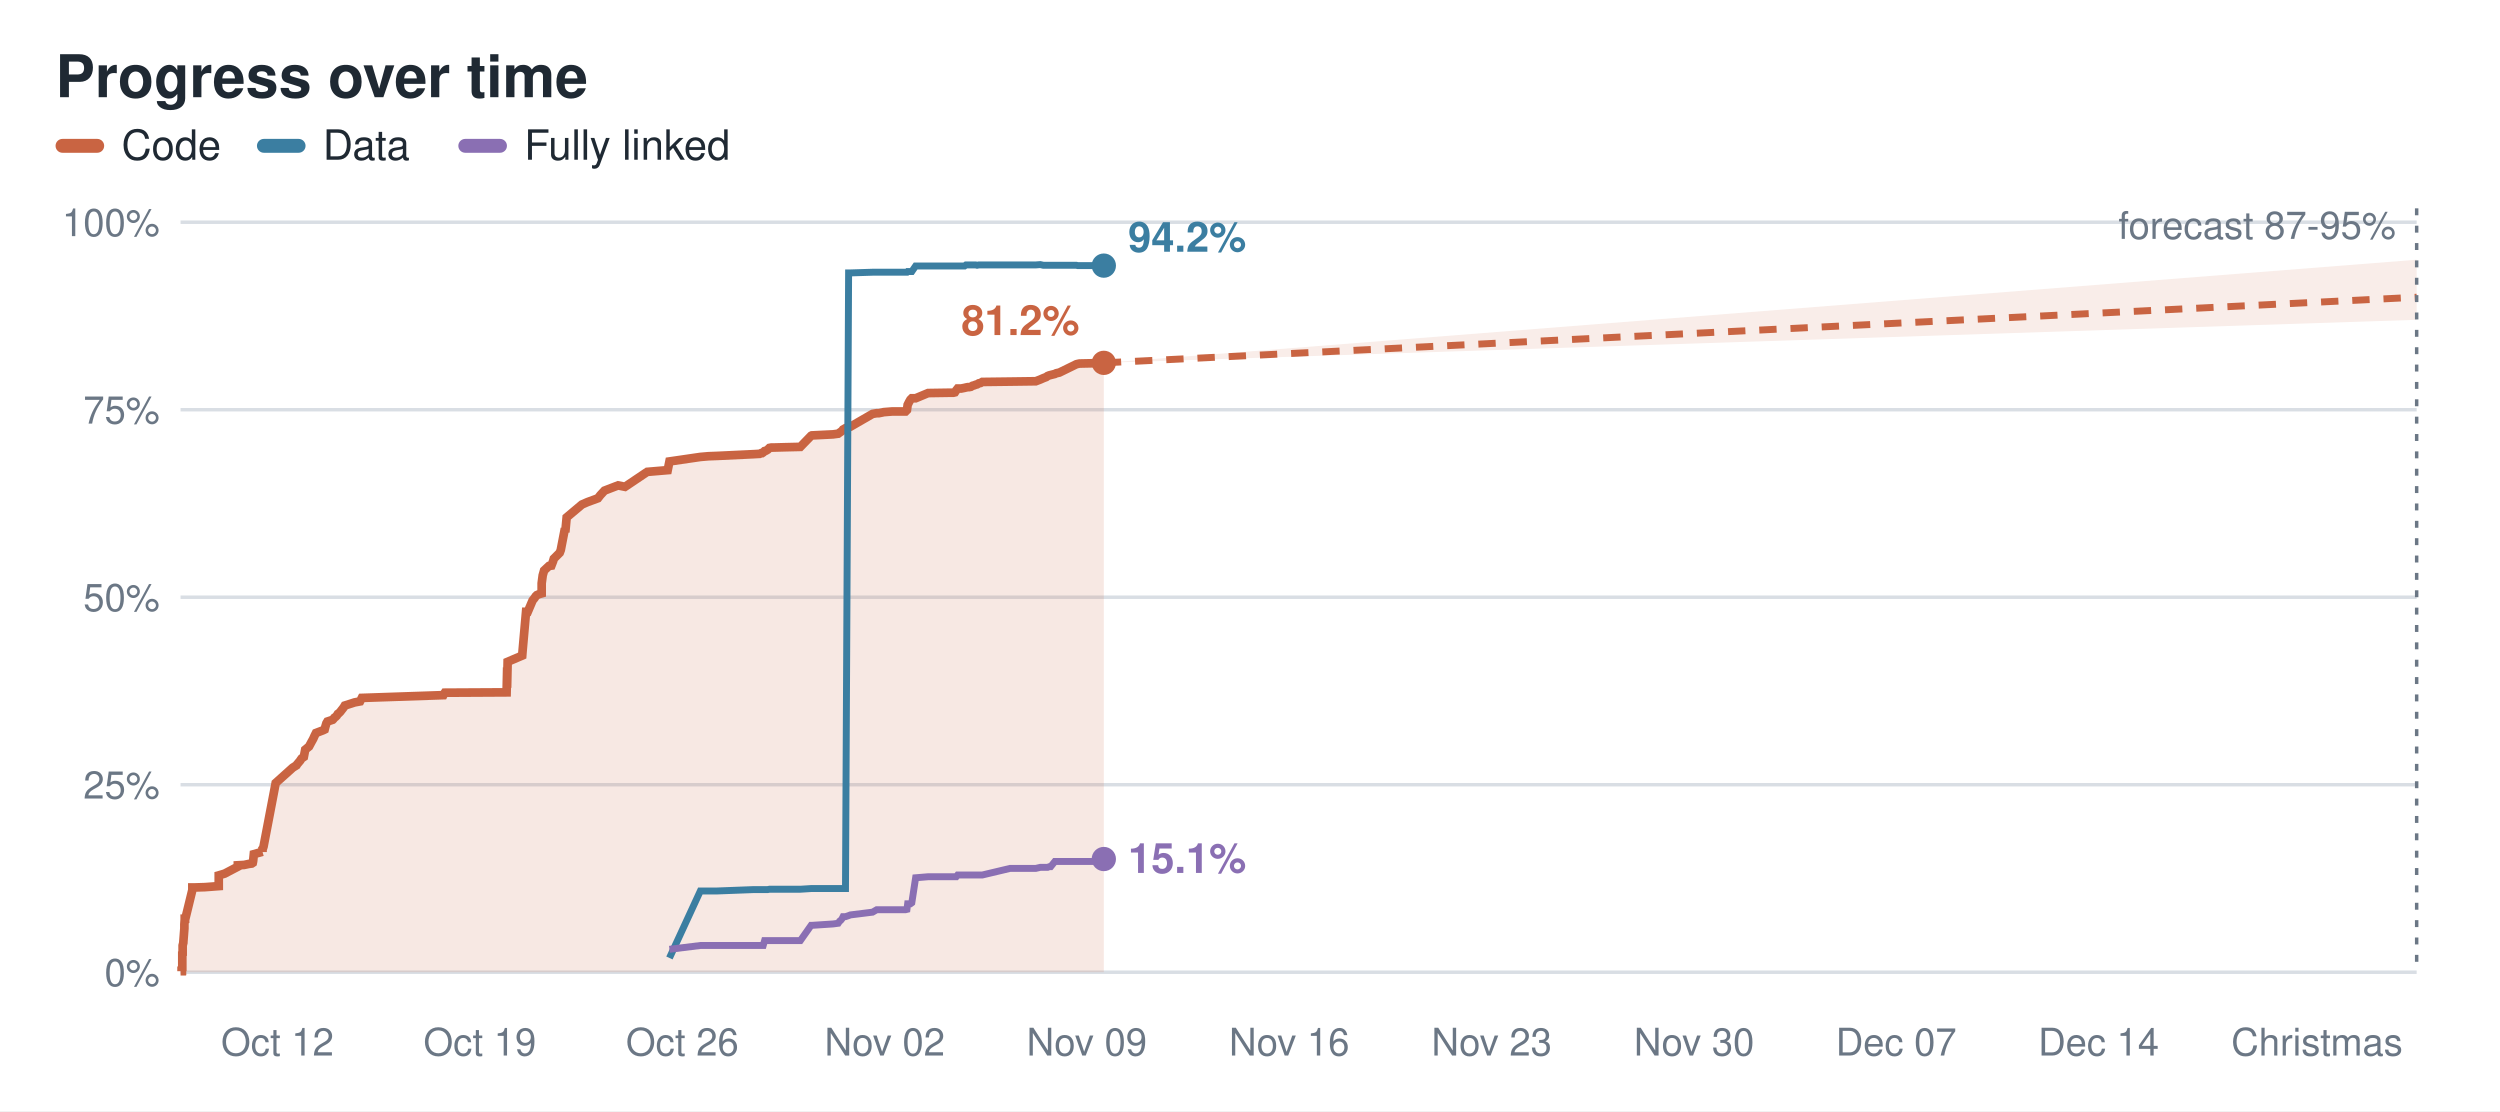
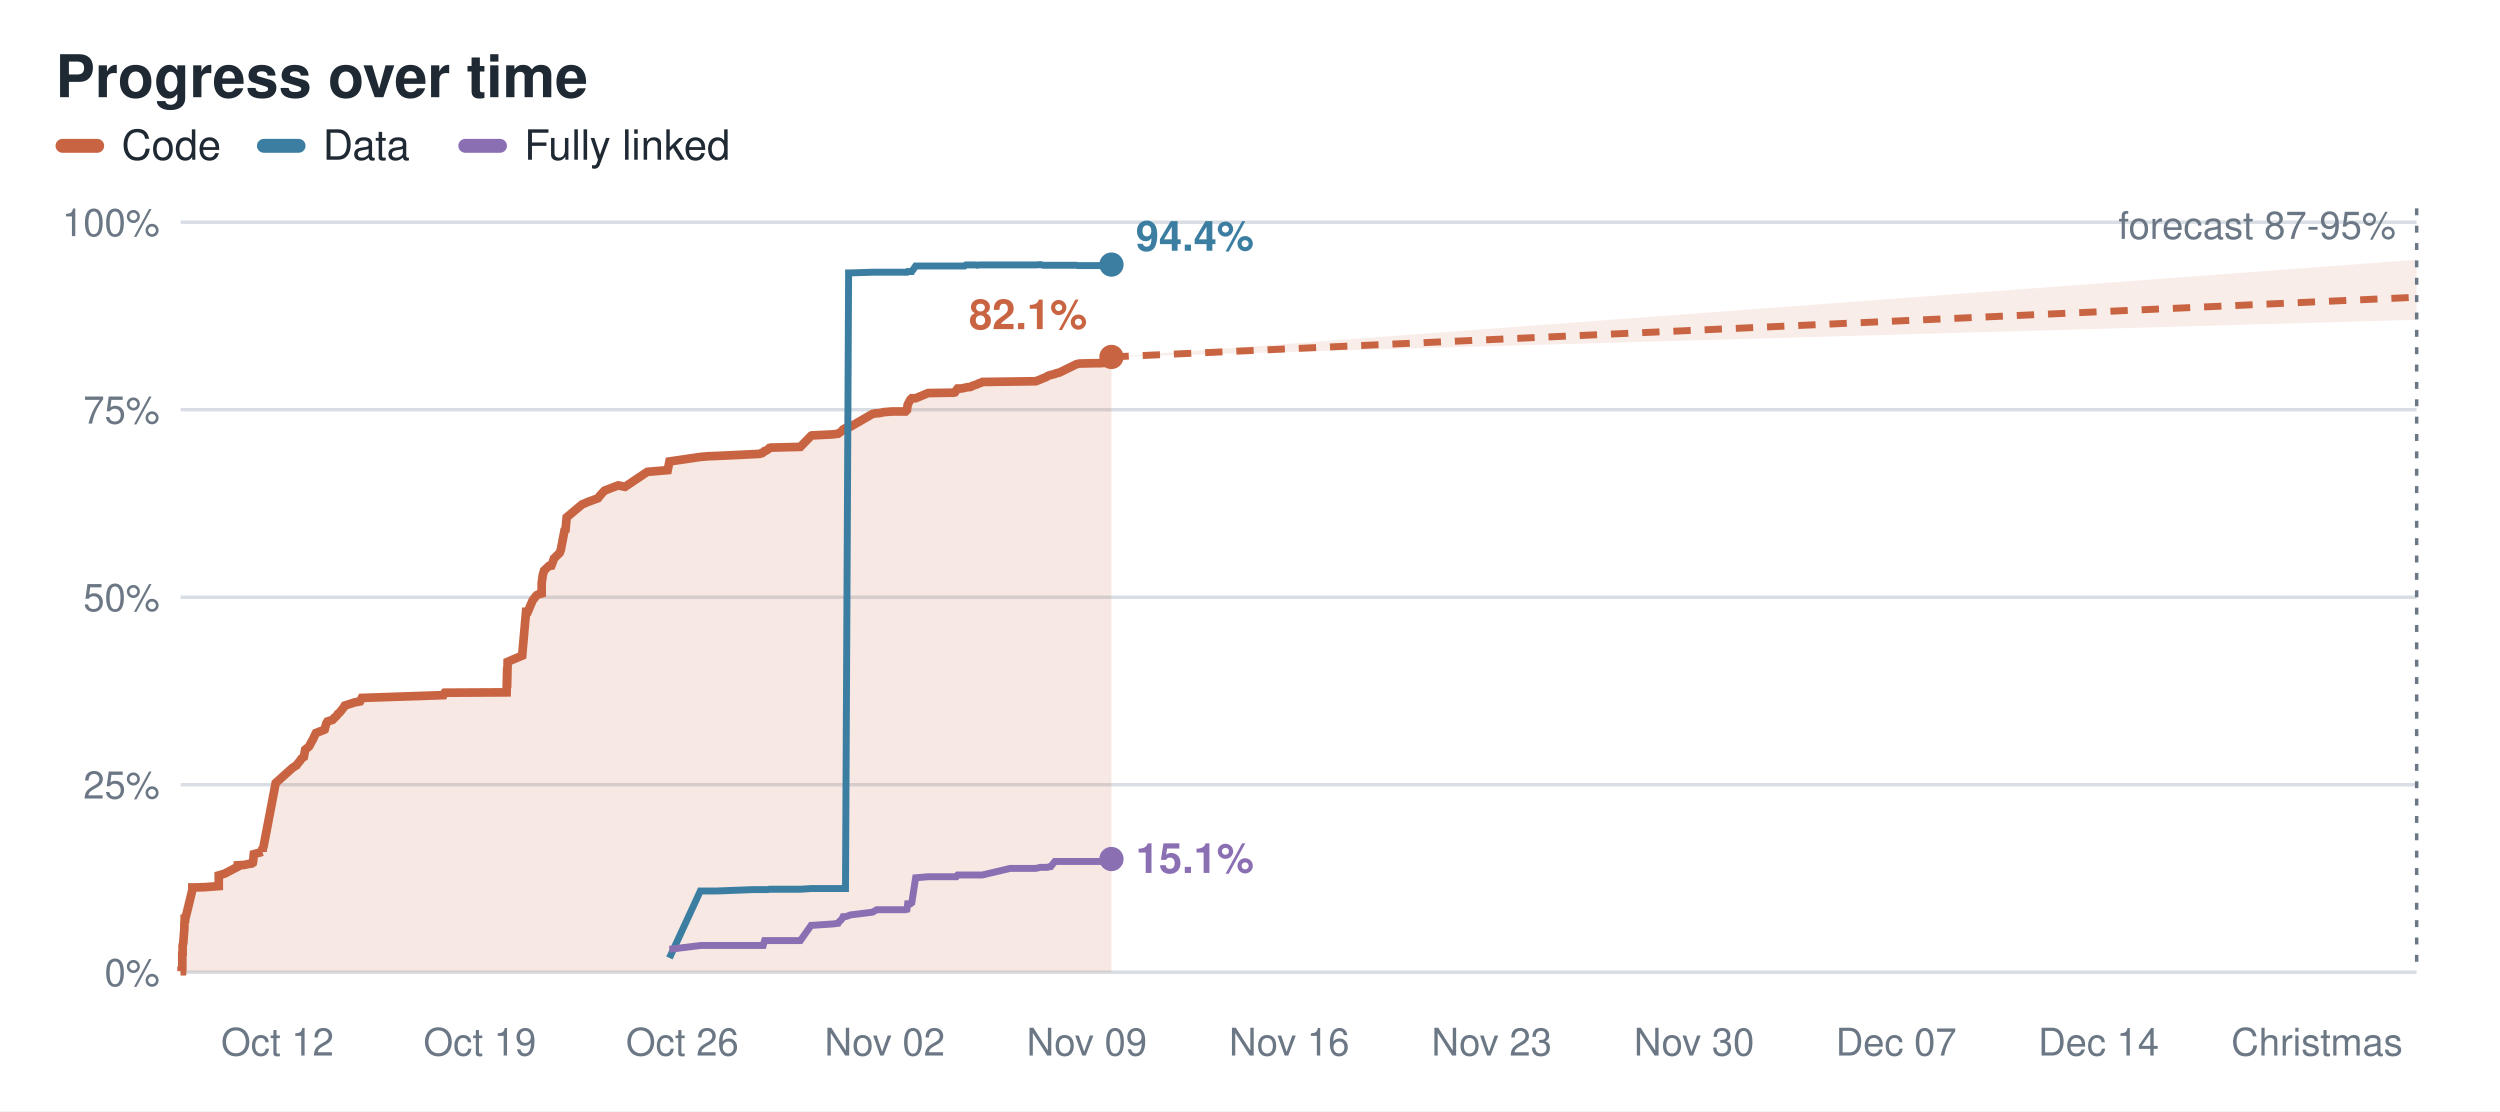
<svg xmlns="http://www.w3.org/2000/svg" viewBox="0 0 720 320" width="720" height="320" font-family="-apple-system,Segoe UI,Helvetica,Arial,sans-serif" role="img" aria-label="Progress over time">
  <rect width="100%" height="100%" fill="#ffffff" />
  <text x="16" y="28" font-size="17" font-weight="600" fill="#1f2933">Progress over time</text>
  <rect x="16" y="40" width="14" height="4" rx="2" fill="#c96442" />
  <text x="35" y="46" font-size="12" fill="#1f2933">Code</text>
  <rect x="74" y="40" width="14" height="4" rx="2" fill="#3b7ea1" />
  <text x="93" y="46" font-size="12" fill="#1f2933">Data</text>
  <rect x="132" y="40" width="14" height="4" rx="2" fill="#8a6fb3" />
  <text x="151" y="46" font-size="12" fill="#1f2933">Fully linked</text>
  <line x1="52" y1="280.0" x2="696" y2="280.0" stroke="#d9dee4" />
  <text x="46" y="284.0" font-size="11" fill="#6b7785" text-anchor="end">0%</text>
  <line x1="52" y1="226.0" x2="696" y2="226.0" stroke="#d9dee4" />
  <text x="46" y="230.0" font-size="11" fill="#6b7785" text-anchor="end">25%</text>
  <line x1="52" y1="172.0" x2="696" y2="172.0" stroke="#d9dee4" />
  <text x="46" y="176.0" font-size="11" fill="#6b7785" text-anchor="end">50%</text>
  <line x1="52" y1="118.0" x2="696" y2="118.0" stroke="#d9dee4" />
  <text x="46" y="122.0" font-size="11" fill="#6b7785" text-anchor="end">75%</text>
  <line x1="52" y1="64.0" x2="696" y2="64.0" stroke="#d9dee4" />
  <text x="46" y="68.0" font-size="11" fill="#6b7785" text-anchor="end">100%</text>
  <text x="79.9" y="304" font-size="11" fill="#6b7785" text-anchor="middle">Oct 12</text>
  <text x="138.2" y="304" font-size="11" fill="#6b7785" text-anchor="middle">Oct 19</text>
  <text x="196.5" y="304" font-size="11" fill="#6b7785" text-anchor="middle">Oct 26</text>
  <text x="254.8" y="304" font-size="11" fill="#6b7785" text-anchor="middle">Nov 02</text>
  <text x="313.0" y="304" font-size="11" fill="#6b7785" text-anchor="middle">Nov 09</text>
  <text x="371.3" y="304" font-size="11" fill="#6b7785" text-anchor="middle">Nov 16</text>
  <text x="429.6" y="304" font-size="11" fill="#6b7785" text-anchor="middle">Nov 23</text>
  <text x="487.9" y="304" font-size="11" fill="#6b7785" text-anchor="middle">Nov 30</text>
  <text x="546.1" y="304" font-size="11" fill="#6b7785" text-anchor="middle">Dec 07</text>
  <text x="604.4" y="304" font-size="11" fill="#6b7785" text-anchor="middle">Dec 14</text>
-   <polygon points="317.9,104.5 696.0,74.8 696.0,92.1" fill="#c96442" opacity="0.12" />
-   <line x1="317.9" y1="104.5" x2="696.0" y2="85.6" stroke="#c96442" stroke-width="2" stroke-dasharray="5,4" />
+   <polygon points="320.1,102.8 696.0,74.8 696.0,92.1" fill="#c96442" opacity="0.12" />
+   <line x1="320.1" y1="102.8" x2="696.0" y2="85.6" stroke="#c96442" stroke-width="2" stroke-dasharray="5,4" />
  <line x1="696.0" y1="60" x2="696.0" y2="280.0" stroke="#6b7785" stroke-dasharray="2,3" />
  <text x="692.0" y="304" font-size="11" fill="#6b7785" text-anchor="end">Christmas</text>
  <text x="690.0" y="68.8" font-size="11" fill="#6b7785" text-anchor="end">forecast 87-95%</text>
-   <polygon points="52.0,280.0 52.0,279.7 52.0,279.7 52.1,279.7 52.1,279.7 52.3,279.7 52.3,279.7 52.3,279.7 52.3,279.7 52.3,279.6 52.3,279.6 52.3,279.6 52.3,279.6 52.4,279.6 52.4,279.5 52.4,279.5 52.4,279.5 52.4,279.5 52.4,279.5 52.4,279.4 52.4,279.4 52.4,279.4 52.4,279.4 52.4,279.4 52.4,279.3 52.4,279.3 52.4,279.3 52.4,279.3 52.4,279.2 52.4,279.2 52.5,279.1 52.5,279.1 52.5,279.0 52.5,279.0 52.5,278.9 52.5,278.9 52.5,278.9 52.5,278.8 52.5,278.8 52.5,278.7 52.5,278.7 52.5,278.6 52.5,274.0 52.6,275.3 52.6,274.0 52.6,274.0 52.6,274.0 52.6,272.9 52.6,272.3 52.8,271.5 52.8,271.3 53.1,267.4 53.1,267.0 53.1,266.2 53.2,264.8 53.2,264.7 53.2,264.6 53.3,264.6 53.3,264.4 53.3,264.3 53.3,264.4 53.3,264.4 53.3,264.4 53.4,264.5 55.4,256.3 55.4,255.7 55.4,255.6 55.7,255.6 55.8,255.6 59.0,255.5 63.0,255.2 63.0,252.1 64.7,251.6 68.5,249.6 68.5,249.2 70.3,249.1 71.7,248.8 72.5,248.7 72.5,248.7 72.8,248.5 72.9,248.0 73.1,246.0 75.6,245.3 75.6,245.4 75.6,244.5 75.7,244.4 75.9,243.8 79.4,225.5 84.3,221.1 85.4,220.4 85.5,220.2 86.5,219.0 86.6,218.8 86.9,218.4 87.5,218.0 87.9,215.9 89.0,215.0 89.7,213.7 90.2,212.8 90.6,211.9 91.0,211.1 93.1,210.3 93.5,210.1 93.7,209.3 94.0,208.3 94.3,207.8 95.8,207.3 96.0,207.1 96.3,206.7 96.6,206.5 97.0,206.1 97.3,205.6 97.6,205.4 98.0,205.0 98.3,204.6 98.7,204.1 99.0,203.7 99.3,203.2 101.5,202.5 102.1,202.3 103.7,202.0 104.2,201.0 127.7,200.2 127.9,199.8 128.1,199.5 145.9,199.4 146.0,195.1 146.1,195.2 146.2,190.6 150.4,188.8 150.5,187.5 151.5,176.2 152.0,176.2 153.4,172.9 153.9,172.3 154.3,171.7 154.6,171.4 155.3,171.1 156.0,170.9 156.0,168.0 156.3,165.7 156.7,164.3 158.1,163.0 158.8,162.9 159.3,161.6 159.5,160.9 161.2,159.2 161.5,158.4 162.7,152.2 162.8,153.3 163.2,149.0 167.6,145.3 169.2,144.6 172.2,143.5 172.9,142.6 174.1,141.3 178.0,139.8 180.0,140.2 186.4,135.9 192.3,135.4 192.8,132.9 201.7,131.6 204.0,131.4 206.6,131.3 217.1,130.8 218.8,130.7 219.2,130.5 219.5,130.5 219.8,130.3 220.2,129.9 220.6,129.8 221.1,129.5 221.6,129.0 222.1,128.9 222.6,128.9 226.3,128.8 230.5,128.7 233.6,125.5 233.8,125.4 239.9,125.1 241.4,124.9 241.8,124.6 242.1,124.4 242.5,124.1 242.8,123.7 243.5,123.3 244.4,123.1 244.9,122.9 251.3,119.2 252.5,119.0 253.1,119.0 254.1,118.8 254.5,118.7 257.0,118.5 260.8,118.5 261.2,118.1 261.4,116.6 261.8,115.8 262.2,115.1 262.6,114.7 263.7,114.7 267.3,113.2 267.5,113.2 273.9,113.1 274.6,113.1 275.0,113.0 275.4,112.4 275.8,111.9 276.4,111.9 276.8,111.9 277.3,111.8 277.8,111.7 278.2,111.6 278.7,111.5 279.1,111.5 279.6,111.4 280.1,111.1 280.5,111.0 281.0,110.8 281.4,110.7 281.9,110.4 282.4,110.3 282.9,110.0 290.9,109.9 298.3,109.8 299.6,109.3 300.5,108.9 301.3,108.6 301.7,108.3 302.2,108.1 302.6,108.0 303.8,107.7 304.2,107.5 305.1,107.3 310.0,104.9 310.4,104.8 310.9,104.7 315.6,104.6 316.0,104.6 317.1,104.6 317.9,104.5 317.9,280.0" fill="#c96442" opacity="0.15" />
-   <polyline points="52.0,279.7 52.0,279.7 52.1,279.7 52.1,279.7 52.3,279.7 52.3,279.7 52.3,279.7 52.3,279.7 52.3,279.6 52.3,279.6 52.3,279.6 52.3,279.6 52.4,279.6 52.4,279.5 52.4,279.5 52.4,279.5 52.4,279.5 52.4,279.5 52.4,279.4 52.4,279.4 52.4,279.4 52.4,279.4 52.4,279.4 52.4,279.3 52.4,279.3 52.4,279.3 52.4,279.3 52.4,279.2 52.4,279.2 52.5,279.1 52.5,279.1 52.5,279.0 52.5,279.0 52.5,278.9 52.5,278.9 52.5,278.9 52.5,278.8 52.5,278.8 52.5,278.7 52.5,278.7 52.5,278.6 52.5,274.0 52.6,275.3 52.6,274.0 52.6,274.0 52.6,274.0 52.6,272.9 52.6,272.3 52.8,271.5 52.8,271.3 53.1,267.4 53.1,267.0 53.1,266.2 53.2,264.8 53.2,264.7 53.2,264.6 53.3,264.6 53.3,264.4 53.3,264.3 53.3,264.4 53.3,264.4 53.3,264.4 53.4,264.5 55.4,256.3 55.4,255.7 55.4,255.6 55.7,255.6 55.8,255.6 59.0,255.5 63.0,255.2 63.0,252.1 64.7,251.6 68.5,249.6 68.5,249.2 70.3,249.1 71.7,248.8 72.5,248.7 72.5,248.7 72.8,248.5 72.9,248.0 73.1,246.0 75.6,245.3 75.6,245.4 75.6,244.5 75.7,244.4 75.9,243.8 79.4,225.5 84.3,221.1 85.4,220.4 85.5,220.2 86.5,219.0 86.6,218.8 86.9,218.4 87.5,218.0 87.9,215.9 89.0,215.0 89.7,213.7 90.2,212.8 90.6,211.9 91.0,211.1 93.1,210.3 93.5,210.1 93.7,209.3 94.0,208.3 94.3,207.8 95.8,207.3 96.0,207.1 96.3,206.7 96.6,206.5 97.0,206.1 97.3,205.6 97.6,205.4 98.0,205.0 98.3,204.6 98.7,204.1 99.0,203.7 99.3,203.2 101.5,202.5 102.1,202.3 103.7,202.0 104.2,201.0 127.7,200.2 127.9,199.8 128.1,199.5 145.9,199.4 146.0,195.1 146.1,195.2 146.2,190.6 150.4,188.8 150.5,187.5 151.5,176.2 152.0,176.2 153.4,172.9 153.9,172.3 154.3,171.7 154.6,171.4 155.3,171.1 156.0,170.9 156.0,168.0 156.3,165.7 156.7,164.3 158.1,163.0 158.8,162.9 159.3,161.6 159.5,160.9 161.2,159.2 161.5,158.4 162.7,152.2 162.8,153.3 163.2,149.0 167.6,145.3 169.2,144.6 172.2,143.5 172.9,142.6 174.1,141.3 178.0,139.8 180.0,140.2 186.4,135.9 192.3,135.4 192.8,132.9 201.7,131.6 204.0,131.4 206.6,131.3 217.1,130.8 218.8,130.7 219.2,130.5 219.5,130.5 219.8,130.3 220.2,129.9 220.6,129.8 221.1,129.5 221.6,129.0 222.1,128.9 222.6,128.9 226.3,128.8 230.5,128.7 233.6,125.5 233.8,125.4 239.9,125.1 241.4,124.9 241.8,124.6 242.1,124.4 242.5,124.1 242.8,123.7 243.5,123.3 244.4,123.1 244.9,122.9 251.3,119.2 252.5,119.0 253.1,119.0 254.1,118.8 254.5,118.7 257.0,118.5 260.8,118.5 261.2,118.1 261.4,116.6 261.8,115.8 262.2,115.1 262.6,114.7 263.7,114.7 267.3,113.2 267.5,113.2 273.9,113.1 274.6,113.1 275.0,113.0 275.4,112.4 275.8,111.9 276.4,111.9 276.8,111.9 277.3,111.8 277.8,111.7 278.2,111.6 278.7,111.5 279.1,111.5 279.6,111.4 280.1,111.1 280.5,111.0 281.0,110.8 281.4,110.7 281.9,110.4 282.4,110.3 282.9,110.0 290.9,109.9 298.3,109.8 299.6,109.3 300.5,108.9 301.3,108.6 301.7,108.3 302.2,108.1 302.6,108.0 303.8,107.7 304.2,107.5 305.1,107.3 310.0,104.9 310.4,104.8 310.9,104.7 315.6,104.6 316.0,104.6 317.1,104.6 317.9,104.5" fill="none" stroke="#c96442" stroke-width="2.5" />
-   <circle cx="317.9" cy="104.5" r="3.5" fill="#c96442" />
-   <text x="310.9" y="96.5" font-size="12" font-weight="600" fill="#c96442" text-anchor="end">81.2%</text>
-   <polyline points="192.8,275.9 201.7,256.6 204.0,256.6 206.6,256.6 217.1,256.2 218.8,256.2 219.2,256.2 219.5,256.2 219.8,256.2 220.2,256.2 220.6,256.2 221.1,256.2 221.6,256.1 222.1,256.1 222.6,256.1 226.3,256.1 230.5,256.1 233.6,255.9 233.8,255.9 239.9,255.9 241.4,255.9 241.8,255.9 242.1,255.9 242.5,255.9 242.8,255.9 243.5,255.9 244.4,78.6 244.9,78.6 251.3,78.4 252.5,78.4 253.1,78.4 254.1,78.4 254.5,78.4 257.0,78.4 260.8,78.4 261.2,78.4 261.4,78.2 261.8,78.2 262.2,78.2 262.6,78.2 263.7,76.6 267.3,76.6 267.5,76.6 273.9,76.6 274.6,76.6 275.0,76.6 275.4,76.6 275.8,76.6 276.4,76.6 276.8,76.6 277.3,76.6 277.8,76.6 278.2,76.3 278.7,76.3 279.1,76.3 279.6,76.3 280.1,76.3 280.5,76.3 281.0,76.3 281.4,76.4 281.9,76.3 282.4,76.3 282.9,76.3 290.9,76.3 298.3,76.3 299.6,76.2 300.5,76.4 301.3,76.4 301.7,76.4 302.2,76.4 302.6,76.4 303.8,76.4 304.2,76.4 305.1,76.4 310.0,76.4 310.4,76.5 310.9,76.5 315.6,76.5 316.0,76.5 317.1,76.5 317.9,76.5" fill="none" stroke="#3b7ea1" stroke-width="2" />
-   <circle cx="317.9" cy="76.5" r="3.5" fill="#3b7ea1" />
-   <text x="324.9" y="72.5" font-size="12" font-weight="600" fill="#3b7ea1">94.2%</text>
-   <polyline points="192.8,273.4 201.7,272.3 204.0,272.3 206.6,272.3 217.1,272.3 218.8,272.3 219.2,272.3 219.5,272.3 219.8,272.3 220.2,270.9 220.6,270.9 221.1,270.9 221.6,270.9 222.1,270.9 222.6,270.9 226.3,270.9 230.5,270.9 233.6,266.5 233.8,266.5 239.9,266.1 241.4,265.9 241.8,265.3 242.1,265.1 242.5,264.6 242.8,264.0 243.5,264.0 244.4,263.7 244.9,263.5 251.3,262.7 252.5,262.0 253.1,262.0 254.1,262.0 254.5,262.0 257.0,262.0 260.8,262.0 261.2,261.9 261.4,260.3 261.8,260.3 262.2,260.3 262.6,260.0 263.7,252.8 267.3,252.5 267.5,252.5 273.9,252.5 274.6,252.5 275.0,252.5 275.4,252.5 275.8,252.0 276.4,252.0 276.8,252.0 277.3,252.0 277.8,252.0 278.2,252.0 278.7,252.0 279.1,252.0 279.6,252.0 280.1,252.0 280.5,252.0 281.0,252.0 281.4,252.0 281.9,252.0 282.4,252.0 282.9,252.0 290.9,250.1 298.3,250.1 299.6,249.8 300.5,249.8 301.3,249.8 301.7,249.8 302.2,249.6 302.6,249.6 303.8,248.1 304.2,248.1 305.1,248.1 310.0,248.1 310.4,248.1 310.9,248.1 315.6,248.1 316.0,248.1 317.1,248.1 317.9,247.4" fill="none" stroke="#8a6fb3" stroke-width="2" />
-   <circle cx="317.9" cy="247.4" r="3.5" fill="#8a6fb3" />
-   <text x="324.9" y="251.4" font-size="12" font-weight="600" fill="#8a6fb3">15.1%</text>
+   <polygon points="52.0,280.0 52.0,279.7 52.0,279.7 52.1,279.7 52.1,279.7 52.3,279.7 52.3,279.7 52.3,279.7 52.3,279.7 52.3,279.6 52.3,279.6 52.3,279.6 52.3,279.6 52.4,279.6 52.4,279.5 52.4,279.5 52.4,279.5 52.4,279.5 52.4,279.5 52.4,279.4 52.4,279.4 52.4,279.4 52.4,279.4 52.4,279.4 52.4,279.3 52.4,279.3 52.4,279.3 52.4,279.3 52.4,279.2 52.4,279.2 52.5,279.1 52.5,279.1 52.5,279.0 52.5,279.0 52.5,278.9 52.5,278.9 52.5,278.9 52.5,278.8 52.5,278.8 52.5,278.7 52.5,278.7 52.5,278.6 52.5,274.0 52.6,275.3 52.6,274.0 52.6,274.0 52.6,274.0 52.6,272.9 52.6,272.3 52.8,271.5 52.8,271.3 53.1,267.4 53.1,267.0 53.1,266.2 53.2,264.8 53.2,264.7 53.2,264.6 53.3,264.6 53.3,264.4 53.3,264.3 53.3,264.4 53.3,264.4 53.3,264.4 53.4,264.5 55.4,256.3 55.4,255.7 55.4,255.6 55.7,255.6 55.8,255.6 59.0,255.5 63.0,255.2 63.0,252.1 64.7,251.6 68.5,249.6 68.5,249.2 70.3,249.1 71.7,248.8 72.5,248.7 72.5,248.7 72.8,248.5 72.9,248.0 73.1,246.0 75.6,245.3 75.6,245.4 75.6,244.5 75.7,244.4 75.9,243.8 79.4,225.5 84.3,221.1 85.4,220.4 85.5,220.2 86.5,219.0 86.6,218.8 86.9,218.4 87.5,218.0 87.9,215.9 89.0,215.0 89.7,213.7 90.2,212.8 90.6,211.9 91.0,211.1 93.1,210.3 93.5,210.1 93.7,209.3 94.0,208.3 94.3,207.8 95.8,207.3 96.0,207.1 96.3,206.7 96.6,206.5 97.0,206.1 97.3,205.6 97.6,205.4 98.0,205.0 98.3,204.6 98.7,204.1 99.0,203.7 99.3,203.2 101.5,202.5 102.1,202.3 103.7,202.0 104.2,201.0 127.7,200.2 127.9,199.8 128.1,199.5 145.9,199.4 146.0,195.1 146.1,195.2 146.2,190.6 150.4,188.8 150.5,187.5 151.5,176.2 152.0,176.2 153.4,172.9 153.9,172.3 154.3,171.7 154.6,171.4 155.3,171.1 156.0,170.9 156.0,168.0 156.3,165.7 156.7,164.3 158.1,163.0 158.8,162.9 159.3,161.6 159.5,160.9 161.2,159.2 161.5,158.4 162.7,152.2 162.8,153.3 163.2,149.0 167.6,145.3 169.2,144.6 172.2,143.5 172.9,142.6 174.1,141.3 178.0,139.8 180.0,140.2 186.4,135.9 192.3,135.4 192.8,132.9 201.7,131.6 204.0,131.4 206.6,131.3 217.1,130.8 218.8,130.7 219.2,130.5 219.5,130.5 219.8,130.3 220.2,129.9 220.6,129.8 221.1,129.5 221.6,129.0 222.1,128.9 222.6,128.9 226.3,128.8 230.5,128.7 233.6,125.5 233.8,125.4 239.9,125.1 241.4,124.9 241.8,124.6 242.1,124.4 242.5,124.1 242.8,123.7 243.5,123.3 244.4,123.1 244.9,122.9 251.3,119.2 252.5,119.0 253.1,119.0 254.1,118.8 254.5,118.7 257.0,118.5 260.8,118.5 261.2,118.1 261.4,116.6 261.8,115.8 262.2,115.1 262.6,114.7 263.7,114.7 267.3,113.2 267.5,113.2 273.9,113.1 274.6,113.1 275.0,113.0 275.4,112.4 275.8,111.9 276.4,111.9 276.8,111.9 277.3,111.8 277.8,111.7 278.2,111.6 278.7,111.5 279.1,111.5 279.6,111.4 280.1,111.1 280.5,111.0 281.0,110.8 281.4,110.7 281.9,110.4 282.4,110.3 282.9,110.0 290.9,109.9 298.3,109.8 299.6,109.3 300.5,108.9 301.3,108.6 301.7,108.3 302.2,108.1 302.6,108.0 303.8,107.7 304.2,107.5 305.1,107.3 310.0,104.9 310.4,104.8 310.9,104.7 315.6,104.6 316.0,104.6 317.1,104.6 317.9,104.5 318.9,104.5 319.4,104.5 320.1,102.8 320.1,280.0" fill="#c96442" opacity="0.15" />
+   <polyline points="52.0,279.7 52.0,279.7 52.1,279.7 52.1,279.7 52.3,279.7 52.3,279.7 52.3,279.7 52.3,279.7 52.3,279.6 52.3,279.6 52.3,279.6 52.3,279.6 52.4,279.6 52.4,279.5 52.4,279.5 52.4,279.5 52.4,279.5 52.4,279.5 52.4,279.4 52.4,279.4 52.4,279.4 52.4,279.4 52.4,279.4 52.4,279.3 52.4,279.3 52.4,279.3 52.4,279.3 52.4,279.2 52.4,279.2 52.5,279.1 52.5,279.1 52.5,279.0 52.5,279.0 52.5,278.9 52.5,278.9 52.5,278.9 52.5,278.8 52.5,278.8 52.5,278.7 52.5,278.7 52.5,278.6 52.5,274.0 52.6,275.3 52.6,274.0 52.6,274.0 52.6,274.0 52.6,272.9 52.6,272.3 52.8,271.5 52.8,271.3 53.1,267.4 53.1,267.0 53.1,266.2 53.2,264.8 53.2,264.7 53.2,264.6 53.3,264.6 53.3,264.4 53.3,264.3 53.3,264.4 53.3,264.4 53.3,264.4 53.4,264.5 55.4,256.3 55.4,255.7 55.4,255.6 55.7,255.6 55.8,255.6 59.0,255.5 63.0,255.2 63.0,252.1 64.7,251.6 68.5,249.6 68.5,249.2 70.3,249.1 71.7,248.8 72.5,248.7 72.5,248.7 72.8,248.5 72.9,248.0 73.1,246.0 75.6,245.3 75.6,245.4 75.6,244.5 75.7,244.4 75.9,243.8 79.4,225.5 84.3,221.1 85.4,220.4 85.5,220.2 86.5,219.0 86.6,218.8 86.9,218.4 87.5,218.0 87.9,215.9 89.0,215.0 89.7,213.7 90.2,212.8 90.6,211.9 91.0,211.1 93.1,210.3 93.5,210.1 93.7,209.3 94.0,208.3 94.3,207.8 95.8,207.3 96.0,207.1 96.3,206.7 96.6,206.5 97.0,206.1 97.3,205.6 97.6,205.4 98.0,205.0 98.3,204.6 98.7,204.1 99.0,203.7 99.3,203.2 101.5,202.5 102.1,202.3 103.7,202.0 104.2,201.0 127.7,200.2 127.9,199.8 128.1,199.5 145.9,199.4 146.0,195.1 146.1,195.2 146.2,190.6 150.4,188.8 150.5,187.5 151.5,176.2 152.0,176.2 153.4,172.9 153.9,172.3 154.3,171.7 154.6,171.4 155.3,171.1 156.0,170.9 156.0,168.0 156.3,165.7 156.7,164.3 158.1,163.0 158.8,162.9 159.3,161.6 159.5,160.9 161.2,159.2 161.5,158.4 162.7,152.2 162.8,153.3 163.2,149.0 167.6,145.3 169.2,144.6 172.2,143.5 172.9,142.6 174.1,141.3 178.0,139.8 180.0,140.2 186.4,135.9 192.3,135.4 192.8,132.9 201.7,131.6 204.0,131.4 206.6,131.3 217.1,130.8 218.8,130.7 219.2,130.5 219.5,130.5 219.8,130.3 220.2,129.9 220.6,129.8 221.1,129.5 221.6,129.0 222.1,128.9 222.6,128.9 226.3,128.8 230.5,128.7 233.6,125.5 233.8,125.4 239.9,125.1 241.4,124.9 241.8,124.6 242.1,124.4 242.5,124.1 242.8,123.7 243.5,123.3 244.4,123.1 244.9,122.9 251.3,119.2 252.5,119.0 253.1,119.0 254.1,118.8 254.5,118.7 257.0,118.5 260.8,118.5 261.2,118.1 261.4,116.6 261.8,115.8 262.2,115.1 262.6,114.7 263.7,114.7 267.3,113.2 267.5,113.2 273.9,113.1 274.6,113.1 275.0,113.0 275.4,112.4 275.8,111.9 276.4,111.9 276.8,111.9 277.3,111.8 277.8,111.7 278.2,111.6 278.7,111.5 279.1,111.5 279.6,111.4 280.1,111.1 280.5,111.0 281.0,110.8 281.4,110.7 281.9,110.4 282.4,110.3 282.9,110.0 290.9,109.9 298.3,109.8 299.6,109.3 300.5,108.9 301.3,108.6 301.7,108.3 302.2,108.1 302.6,108.0 303.8,107.7 304.2,107.5 305.1,107.3 310.0,104.9 310.4,104.8 310.9,104.7 315.6,104.6 316.0,104.6 317.1,104.6 317.9,104.5 318.9,104.5 319.4,104.5 320.1,102.8" fill="none" stroke="#c96442" stroke-width="2.5" />
+   <circle cx="320.1" cy="102.8" r="3.5" fill="#c96442" />
+   <text x="313.1" y="94.8" font-size="12" font-weight="600" fill="#c96442" text-anchor="end">82.1%</text>
+   <polyline points="192.8,275.9 201.7,256.6 204.0,256.6 206.6,256.6 217.1,256.2 218.8,256.2 219.2,256.2 219.5,256.2 219.8,256.2 220.2,256.2 220.6,256.2 221.1,256.2 221.6,256.1 222.1,256.1 222.6,256.1 226.3,256.1 230.5,256.1 233.6,255.9 233.8,255.9 239.9,255.9 241.4,255.9 241.8,255.9 242.1,255.9 242.5,255.9 242.8,255.9 243.5,255.9 244.4,78.6 244.9,78.6 251.3,78.4 252.5,78.4 253.1,78.4 254.1,78.4 254.5,78.4 257.0,78.4 260.8,78.4 261.2,78.4 261.4,78.2 261.8,78.2 262.2,78.2 262.6,78.2 263.7,76.6 267.3,76.6 267.5,76.6 273.9,76.6 274.6,76.6 275.0,76.6 275.4,76.6 275.8,76.6 276.4,76.6 276.8,76.6 277.3,76.6 277.8,76.6 278.2,76.3 278.7,76.3 279.1,76.3 279.6,76.3 280.1,76.3 280.5,76.3 281.0,76.3 281.4,76.4 281.9,76.3 282.4,76.3 282.9,76.3 290.9,76.3 298.3,76.3 299.6,76.2 300.5,76.4 301.3,76.4 301.7,76.4 302.2,76.4 302.6,76.4 303.8,76.4 304.2,76.4 305.1,76.4 310.0,76.4 310.4,76.5 310.9,76.5 315.6,76.5 316.0,76.5 317.1,76.5 317.9,76.5 318.9,76.5 319.4,76.5 320.1,76.2" fill="none" stroke="#3b7ea1" stroke-width="2" />
+   <circle cx="320.1" cy="76.2" r="3.5" fill="#3b7ea1" />
+   <text x="327.1" y="72.2" font-size="12" font-weight="600" fill="#3b7ea1">94.4%</text>
+   <polyline points="192.8,273.4 201.7,272.3 204.0,272.3 206.6,272.3 217.1,272.3 218.8,272.3 219.2,272.3 219.5,272.3 219.8,272.3 220.2,270.9 220.6,270.9 221.1,270.9 221.6,270.9 222.1,270.9 222.6,270.9 226.3,270.9 230.5,270.9 233.6,266.5 233.8,266.5 239.9,266.1 241.4,265.9 241.8,265.3 242.1,265.1 242.5,264.6 242.8,264.0 243.5,264.0 244.4,263.7 244.9,263.5 251.3,262.7 252.5,262.0 253.1,262.0 254.1,262.0 254.5,262.0 257.0,262.0 260.8,262.0 261.2,261.9 261.4,260.3 261.8,260.3 262.2,260.3 262.6,260.0 263.7,252.8 267.3,252.5 267.5,252.5 273.9,252.5 274.6,252.5 275.0,252.5 275.4,252.5 275.8,252.0 276.4,252.0 276.8,252.0 277.3,252.0 277.8,252.0 278.2,252.0 278.7,252.0 279.1,252.0 279.6,252.0 280.1,252.0 280.5,252.0 281.0,252.0 281.4,252.0 281.9,252.0 282.4,252.0 282.9,252.0 290.9,250.1 298.3,250.1 299.6,249.8 300.5,249.8 301.3,249.8 301.7,249.8 302.2,249.6 302.6,249.6 303.8,248.1 304.2,248.1 305.1,248.1 310.0,248.1 310.4,248.1 310.9,248.1 315.6,248.1 316.0,248.1 317.1,248.1 317.9,247.4 318.9,247.4 319.4,247.4 320.1,247.4" fill="none" stroke="#8a6fb3" stroke-width="2" />
+   <circle cx="320.1" cy="247.4" r="3.5" fill="#8a6fb3" />
+   <text x="327.1" y="251.4" font-size="12" font-weight="600" fill="#8a6fb3">15.1%</text>
</svg>
